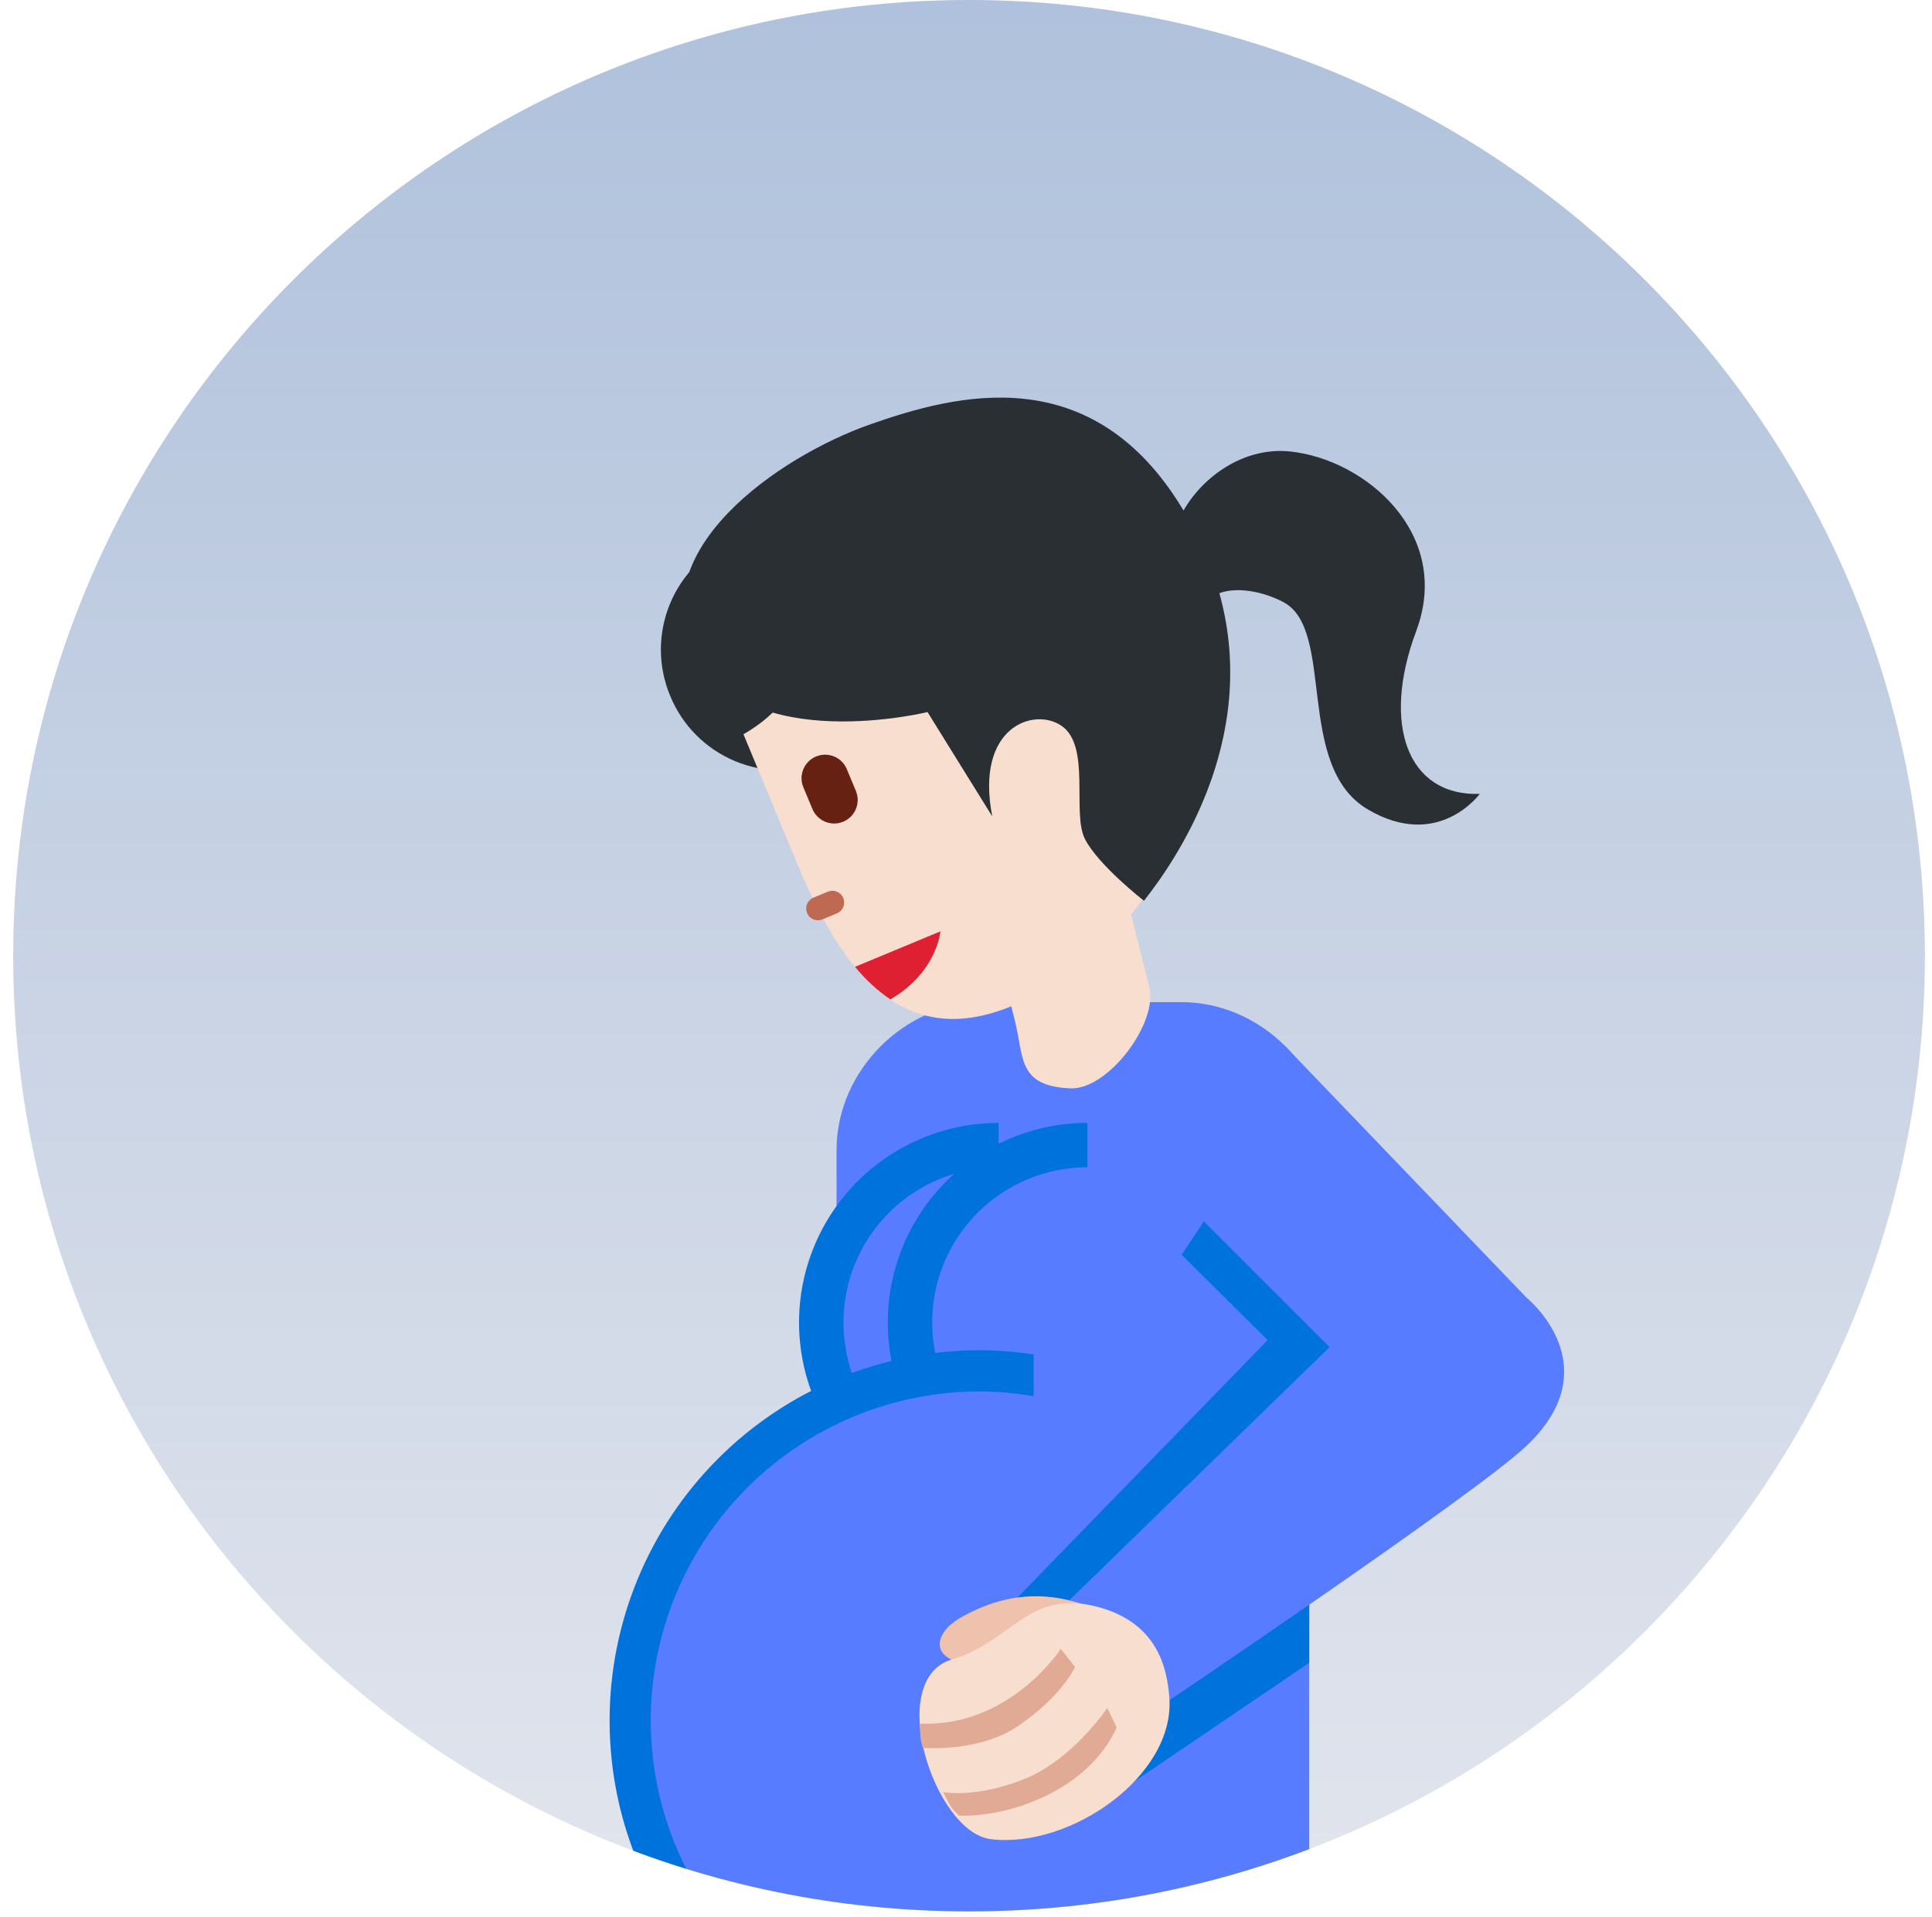
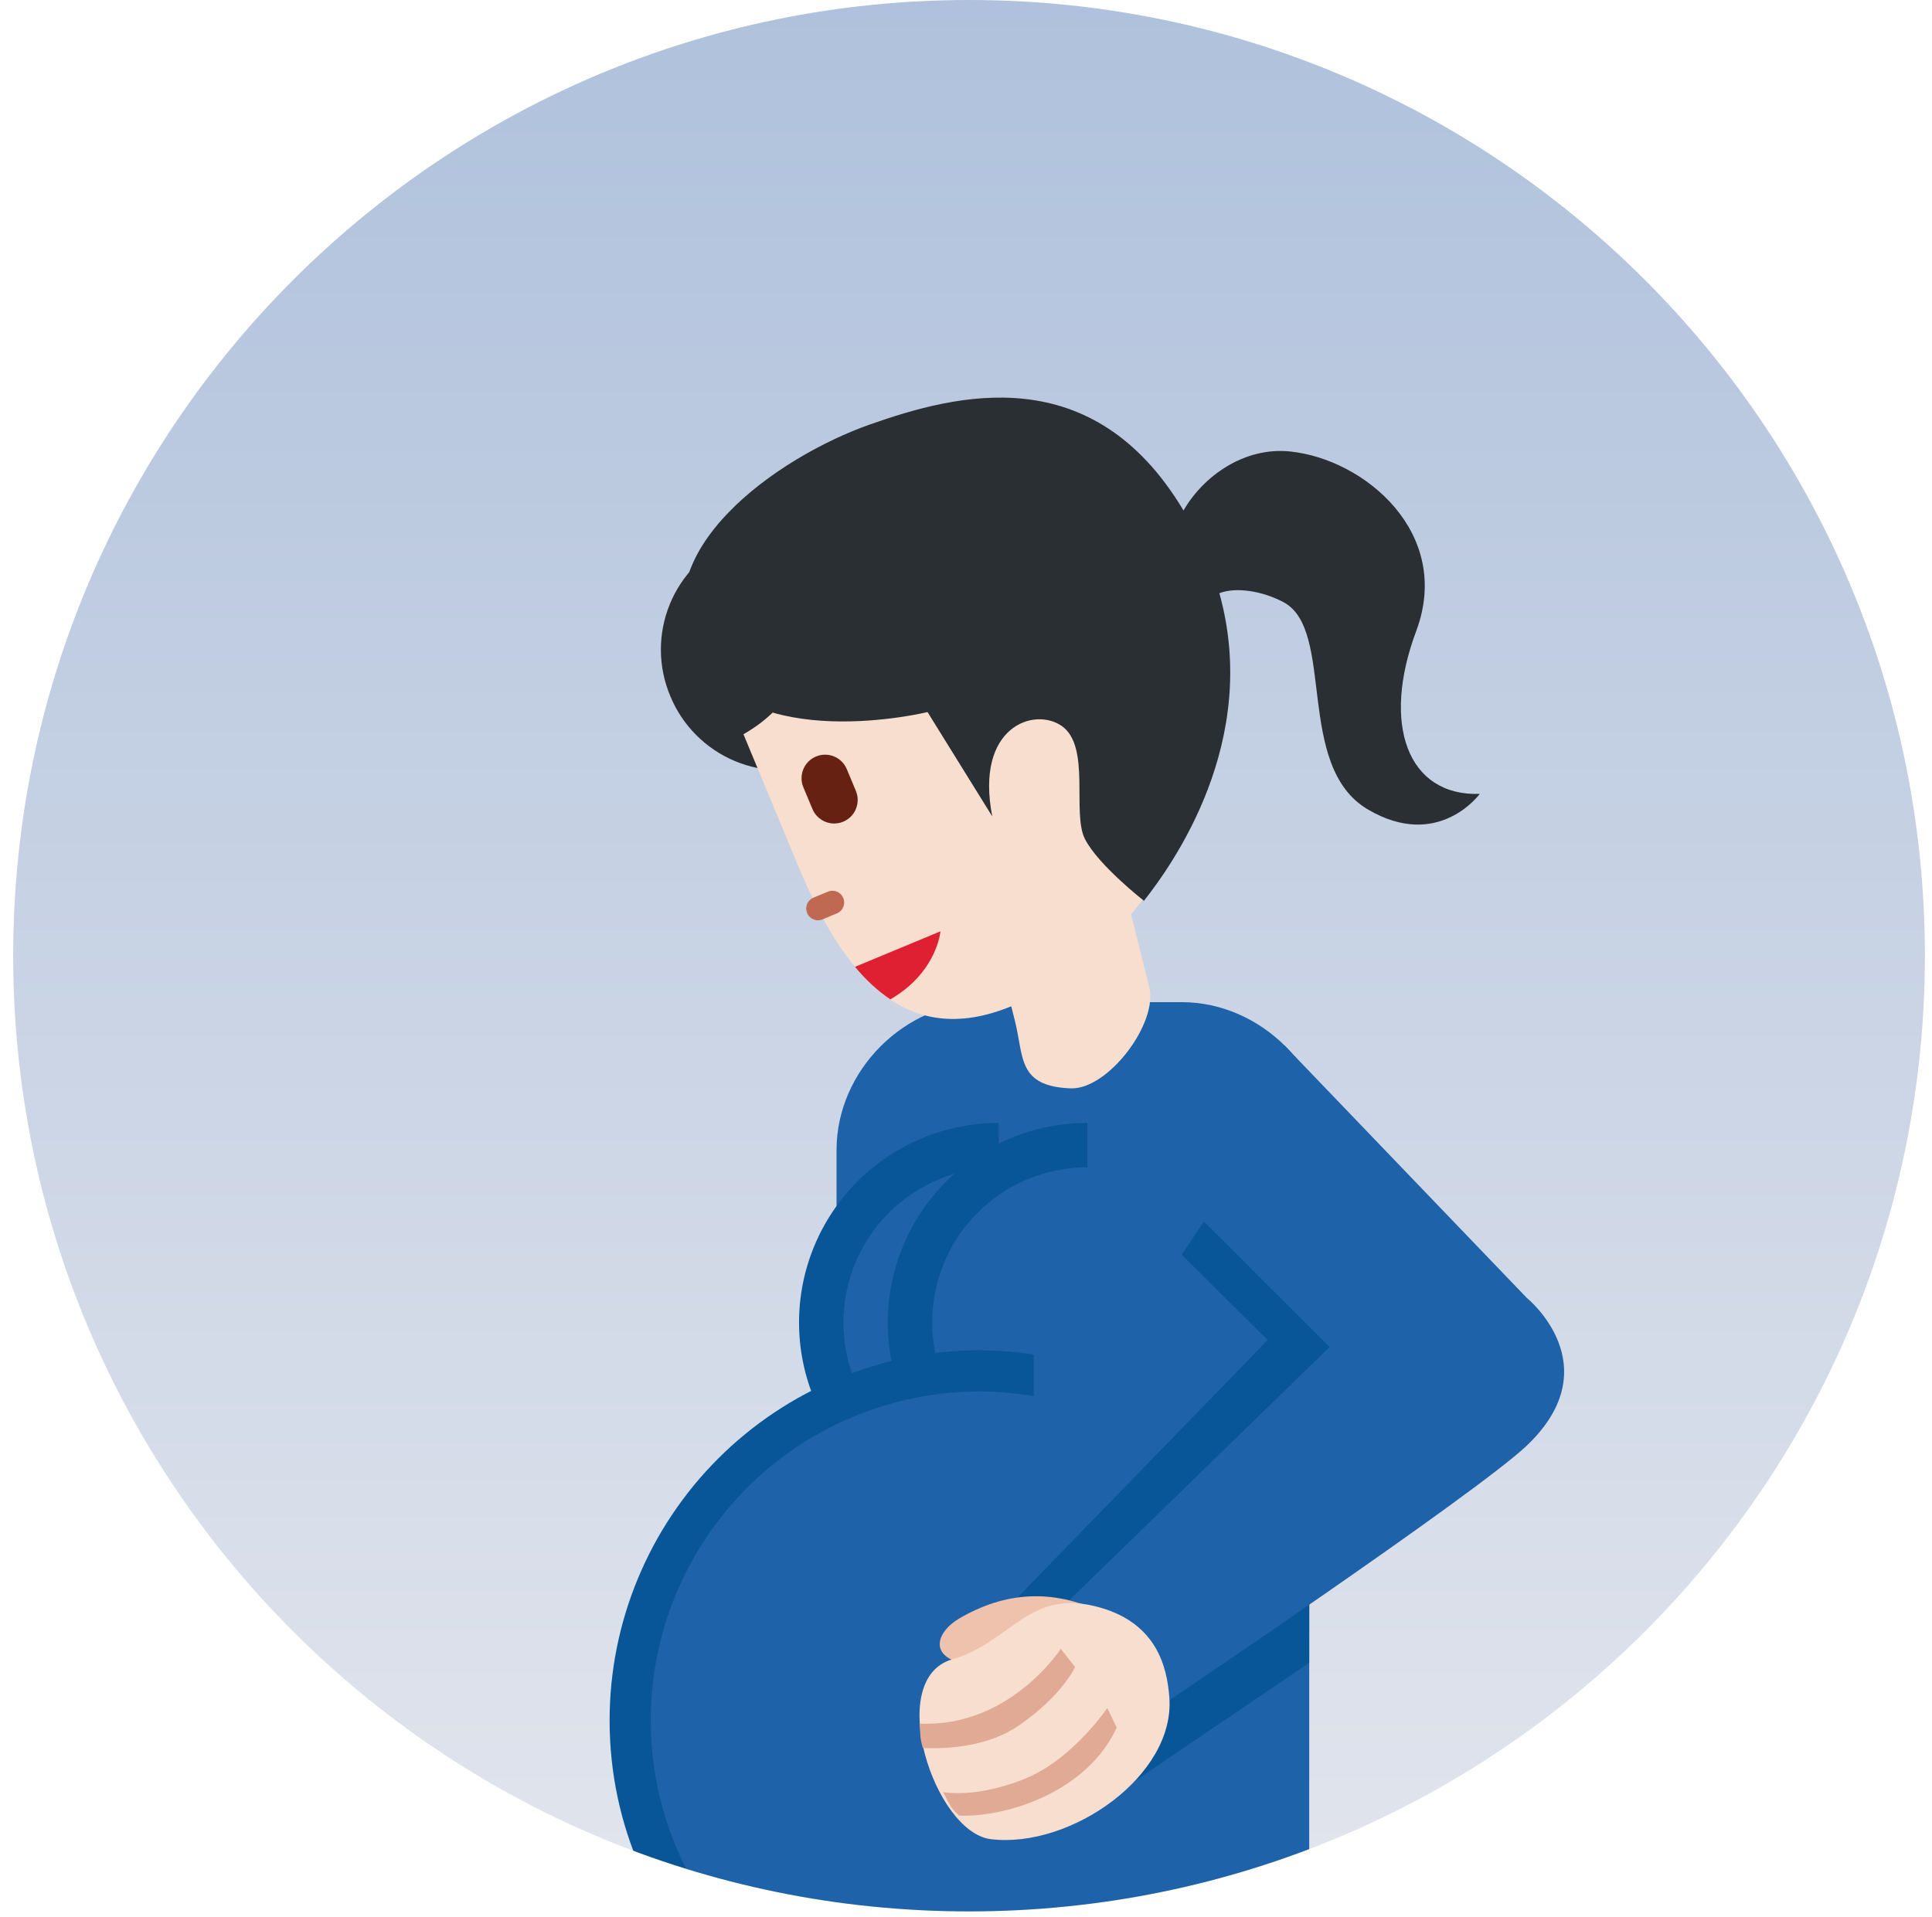
- <svg xmlns="http://www.w3.org/2000/svg" width="127" height="126" viewBox="0 0 127 126" fill="none">
+ <svg xmlns="http://www.w3.org/2000/svg" width="127px" height="126px" viewBox="0 0 127 126" fill="none" transform="rotate(0) scale(1, 1)">
  <circle cx="63.7" cy="62.833" r="62.833" fill="url(#paint0_linear_4741_2340)" />
  <mask id="mask0_4741_2340" style="mask-type:alpha" maskUnits="userSpaceOnUse" x="0" y="0" width="127" height="126">
    <circle cx="63.7" cy="62.833" r="62.833" fill="url(#paint1_linear_4741_2340)" />
  </mask>
  <g mask="url(#mask0_4741_2340)">
-     <path d="M77.671 65.887H64.711C59.481 65.887 54.99 70.381 54.99 75.607V130.695H86.062V104.576L87.394 99.466V75.607C87.394 70.378 82.9 65.887 77.671 65.887Z" fill="#577CFF" />
-     <path d="M65.649 73.826C62.169 73.826 58.831 75.209 56.369 77.67C53.908 80.131 52.525 83.469 52.525 86.95C52.525 90.431 53.908 93.769 56.369 96.23C58.831 98.691 62.169 100.074 65.649 100.074V73.826Z" fill="#0072DB" />
-     <path d="M65.651 76.742C62.944 76.742 60.347 77.818 58.433 79.732C56.519 81.646 55.443 84.242 55.443 86.95C55.443 89.657 56.519 92.253 58.433 94.167C60.347 96.082 62.944 97.157 65.651 97.157V76.742Z" fill="#577CFF" />
-     <path d="M71.483 73.826C68.002 73.826 64.664 75.209 62.203 77.67C59.742 80.131 58.359 83.469 58.359 86.95C58.359 90.431 59.742 93.769 62.203 96.23C64.664 98.691 68.002 100.074 71.483 100.074V73.826Z" fill="#0072DB" />
-     <path d="M71.483 76.742C68.776 76.742 66.179 77.818 64.265 79.732C62.351 81.646 61.275 84.242 61.275 86.95C61.275 89.657 62.351 92.253 64.265 94.167C66.179 96.082 68.776 97.157 71.483 97.157V76.742Z" fill="#577CFF" />
-     <path d="M47.608 130.695H68.472V89.136C67.132 88.902 65.775 88.78 64.415 88.772C57.959 88.772 51.767 91.336 47.202 95.901C42.637 100.467 40.072 106.658 40.072 113.115C40.072 120.032 42.971 126.262 47.608 130.695Z" fill="#0072DB" />
-     <path d="M67.952 78.699V91.796C66.783 91.593 65.6 91.486 64.414 91.478C61.573 91.478 58.759 92.037 56.134 93.124C53.508 94.212 51.123 95.805 49.114 97.815C47.105 99.824 45.511 102.209 44.424 104.835C43.336 107.46 42.777 110.274 42.777 113.115C42.778 116.555 43.599 119.945 45.175 123.002C46.75 126.06 49.032 128.698 51.833 130.695H83.027V70.422L67.952 78.699Z" fill="#577CFF" />
-     <path d="M84.427 72.367L98.571 87.282L86.066 100.438L86.06 109.321L74.569 117.119L66.867 105.048L83.33 88.104L77.675 82.496L84.427 72.367Z" fill="#0072DB" />
-     <path d="M84.423 68.721L100.359 85.327C100.359 85.327 105.891 89.783 100.359 95.047C97.037 98.206 76.222 112.225 76.222 112.225L69.742 105.744L87.398 88.567L77.675 78.846L84.423 68.721Z" fill="#577CFF" />
-     <path d="M72.447 105.996C69.169 104.436 66.06 104.651 63.054 106.41C61.616 107.253 61.03 108.828 63.231 109.35C65.442 109.866 72.447 105.996 72.447 105.996Z" fill="#EEC2AD" />
-     <path d="M76.866 111.589C77.271 116.737 70.374 121.546 65.142 120.919C61.403 120.47 58.148 110.396 62.584 109.098C66.539 107.944 67.633 104.351 72.325 105.692C76.052 106.76 76.717 109.612 76.866 111.589Z" fill="#F7DECE" />
-     <path d="M73.406 113.58L72.788 112.294C72.788 112.294 70.539 115.639 67.413 116.931C65.042 117.899 63.044 117.995 61.997 117.823C62.446 118.678 62.455 118.824 63.044 119.369C66.302 119.483 71.507 117.736 73.406 113.58ZM66.94 113.466C69.827 111.489 70.67 109.599 70.67 109.599L69.728 108.406C69.728 108.406 66.389 113.586 60.463 113.32C60.507 114.044 60.448 114.184 60.661 114.924C61.457 114.951 64.595 115.07 66.94 113.466Z" fill="#E0AA94" />
-     <path d="M58.573 39.729C58.975 40.684 59.184 41.708 59.189 42.744C59.195 43.78 58.996 44.806 58.604 45.765C58.212 46.724 57.636 47.596 56.907 48.332C56.178 49.068 55.311 49.653 54.356 50.053C53.398 50.448 52.372 50.65 51.336 50.648C50.3 50.646 49.274 50.439 48.318 50.041C47.361 49.642 46.493 49.059 45.762 48.324C45.031 47.59 44.452 46.718 44.059 45.76C43.657 44.805 43.448 43.78 43.443 42.744C43.439 41.709 43.638 40.682 44.03 39.723C44.422 38.764 45 37.892 45.729 37.156C46.459 36.421 47.326 35.836 48.281 35.436C49.239 35.042 50.265 34.84 51.301 34.842C52.336 34.844 53.361 35.05 54.317 35.449C55.273 35.848 56.141 36.431 56.871 37.166C57.602 37.9 58.18 38.771 58.573 39.729Z" fill="#292F33" />
-     <path d="M74.352 60.114C77.86 55.929 79.954 50.58 78.155 46.258L75.18 39.092C59.099 45.147 52.482 36.838 52.482 36.838C52.482 36.838 55.631 44.415 48.871 48.273L52.467 56.929C55.407 63.998 59.414 69.061 66.475 66.159L66.714 67.11C67.314 69.493 66.874 71.421 70.382 71.555C72.835 71.648 76.148 67.268 75.547 64.885L74.352 60.114Z" fill="#F7DECE" />
-     <path d="M93.095 41.487C95.498 35.065 89.715 30.183 84.792 29.681C81.805 29.378 79.111 31.282 77.798 33.563C71.817 23.548 62.869 25.907 57.176 27.911C51.145 30.034 42.174 36.278 45.694 42.989C49.215 49.702 60.971 46.815 60.971 46.815L65.226 53.674C64.076 47.771 67.996 46.453 69.807 47.739C71.715 49.096 70.449 53.444 71.318 55.159C72.187 56.873 75.197 59.224 75.197 59.224C77.046 56.873 82.882 48.789 80.155 38.999C81.283 38.576 82.978 38.862 84.346 39.576C87.822 41.382 85.083 50.376 89.919 53.219C94.553 55.946 97.271 52.196 97.271 52.196C92.523 52.353 90.799 47.626 93.095 41.487Z" fill="#292F33" />
-     <path d="M54.982 60.064L54.084 60.437C53.989 60.479 53.888 60.502 53.785 60.504C53.682 60.506 53.579 60.487 53.484 60.449C53.388 60.411 53.301 60.355 53.227 60.282C53.154 60.21 53.095 60.124 53.056 60.029C53.016 59.934 52.996 59.831 52.996 59.728C52.996 59.625 53.017 59.523 53.058 59.429C53.098 59.334 53.157 59.248 53.231 59.176C53.305 59.105 53.393 59.048 53.489 59.011L54.39 58.638C54.484 58.593 54.587 58.569 54.691 58.565C54.796 58.561 54.9 58.579 54.997 58.617C55.094 58.654 55.183 58.711 55.258 58.784C55.333 58.857 55.392 58.944 55.432 59.041C55.472 59.137 55.492 59.241 55.491 59.345C55.49 59.45 55.468 59.553 55.425 59.648C55.383 59.744 55.322 59.83 55.246 59.901C55.17 59.973 55.08 60.028 54.982 60.064Z" fill="#BF6952" />
+     <path d="M77.671 65.887H64.711C59.481 65.887 54.99 70.381 54.99 75.607V130.695H86.062V104.576L87.394 99.466V75.607C87.394 70.378 82.9 65.887 77.671 65.887Z" fill="#1E63A9" />
+     <path d="M65.649 73.826C62.169 73.826 58.831 75.209 56.369 77.67C53.908 80.131 52.525 83.469 52.525 86.95C52.525 90.431 53.908 93.769 56.369 96.23C58.831 98.691 62.169 100.074 65.649 100.074V73.826Z" fill="#085697" />
+     <path d="M65.651 76.742C62.944 76.742 60.347 77.818 58.433 79.732C56.519 81.646 55.443 84.242 55.443 86.95C55.443 89.657 56.519 92.253 58.433 94.167C60.347 96.082 62.944 97.157 65.651 97.157V76.742Z" fill="#1E63A9" />
+     <path d="M71.483 73.826C68.002 73.826 64.664 75.209 62.203 77.67C59.742 80.131 58.359 83.469 58.359 86.95C58.359 90.431 59.742 93.769 62.203 96.23C64.664 98.691 68.002 100.074 71.483 100.074V73.826Z" fill="#085697" />
+     <path d="M71.483 76.742C68.776 76.742 66.179 77.818 64.265 79.732C62.351 81.646 61.275 84.242 61.275 86.95C61.275 89.657 62.351 92.253 64.265 94.167C66.179 96.082 68.776 97.157 71.483 97.157V76.742Z" fill="#1E63A9" />
+     <path d="M47.608 130.695H68.472V89.136C67.132 88.902 65.775 88.78 64.415 88.772C57.959 88.772 51.767 91.336 47.202 95.901C42.637 100.467 40.072 106.658 40.072 113.115C40.072 120.032 42.971 126.262 47.608 130.695Z" fill="#085697" />
+     <path d="M67.952 78.699V91.796C66.783 91.593 65.6 91.486 64.414 91.478C61.573 91.478 58.759 92.037 56.134 93.124C53.508 94.212 51.123 95.805 49.114 97.815C47.105 99.824 45.511 102.209 44.424 104.835C43.336 107.46 42.777 110.274 42.777 113.115C42.778 116.555 43.599 119.945 45.175 123.002C46.75 126.06 49.032 128.698 51.833 130.695H83.027V70.422L67.952 78.699Z" fill="#1E63A9" />
+     <path d="M84.427 72.367L98.571 87.282L86.066 100.438L86.06 109.321L74.569 117.119L66.867 105.048L83.33 88.104L77.675 82.496L84.427 72.367Z" fill="#085697" />
+     <path d="M84.423 68.721L100.359 85.327C100.359 85.327 105.891 89.783 100.359 95.047C97.037 98.206 76.222 112.225 76.222 112.225L69.742 105.744L87.398 88.567L77.675 78.846L84.423 68.721Z" fill="#1E63A9" />
+     <path d="M72.447 105.996C69.169 104.436 66.06 104.651 63.054 106.41C61.616 107.253 61.03 108.828 63.231 109.35C65.442 109.866 72.447 105.996 72.447 105.996Z" fill="#eec2ad" />
+     <path d="M76.866 111.589C77.271 116.737 70.374 121.546 65.142 120.919C61.403 120.47 58.148 110.396 62.584 109.098C66.539 107.944 67.633 104.351 72.325 105.692C76.052 106.76 76.717 109.612 76.866 111.589Z" fill="#f7dece" />
+     <path d="M73.406 113.58L72.788 112.294C72.788 112.294 70.539 115.639 67.413 116.931C65.042 117.899 63.044 117.995 61.997 117.823C62.446 118.678 62.455 118.824 63.044 119.369C66.302 119.483 71.507 117.736 73.406 113.58ZM66.94 113.466C69.827 111.489 70.67 109.599 70.67 109.599L69.728 108.406C69.728 108.406 66.389 113.586 60.463 113.32C60.507 114.044 60.448 114.184 60.661 114.924C61.457 114.951 64.595 115.07 66.94 113.466Z" fill="#e0aa94" />
+     <path d="M58.573 39.729C58.975 40.684 59.184 41.708 59.189 42.744C59.195 43.78 58.996 44.806 58.604 45.765C58.212 46.724 57.636 47.596 56.907 48.332C56.178 49.068 55.311 49.653 54.356 50.053C53.398 50.448 52.372 50.65 51.336 50.648C50.3 50.646 49.274 50.439 48.318 50.041C47.361 49.642 46.493 49.059 45.762 48.324C45.031 47.59 44.452 46.718 44.059 45.76C43.657 44.805 43.448 43.78 43.443 42.744C43.439 41.709 43.638 40.682 44.03 39.723C44.422 38.764 45 37.892 45.729 37.156C46.459 36.421 47.326 35.836 48.281 35.436C49.239 35.042 50.265 34.84 51.301 34.842C52.336 34.844 53.361 35.05 54.317 35.449C55.273 35.848 56.141 36.431 56.871 37.166C57.602 37.9 58.18 38.771 58.573 39.729Z" fill="#292f33" />
+     <path d="M74.352 60.114C77.86 55.929 79.954 50.58 78.155 46.258L75.18 39.092C59.099 45.147 52.482 36.838 52.482 36.838C52.482 36.838 55.631 44.415 48.871 48.273L52.467 56.929C55.407 63.998 59.414 69.061 66.475 66.159L66.714 67.11C67.314 69.493 66.874 71.421 70.382 71.555C72.835 71.648 76.148 67.268 75.547 64.885L74.352 60.114Z" fill="#f7dece" />
+     <path d="M93.095 41.487C95.498 35.065 89.715 30.183 84.792 29.681C81.805 29.378 79.111 31.282 77.798 33.563C71.817 23.548 62.869 25.907 57.176 27.911C51.145 30.034 42.174 36.278 45.694 42.989C49.215 49.702 60.971 46.815 60.971 46.815L65.226 53.674C64.076 47.771 67.996 46.453 69.807 47.739C71.715 49.096 70.449 53.444 71.318 55.159C72.187 56.873 75.197 59.224 75.197 59.224C77.046 56.873 82.882 48.789 80.155 38.999C81.283 38.576 82.978 38.862 84.346 39.576C87.822 41.382 85.083 50.376 89.919 53.219C94.553 55.946 97.271 52.196 97.271 52.196C92.523 52.353 90.799 47.626 93.095 41.487Z" fill="#292f33" />
+     <path d="M54.982 60.064L54.084 60.437C53.989 60.479 53.888 60.502 53.785 60.504C53.682 60.506 53.579 60.487 53.484 60.449C53.388 60.411 53.301 60.355 53.227 60.282C53.154 60.21 53.095 60.124 53.056 60.029C53.016 59.934 52.996 59.831 52.996 59.728C52.996 59.625 53.017 59.523 53.058 59.429C53.098 59.334 53.157 59.248 53.231 59.176C53.305 59.105 53.393 59.048 53.489 59.011L54.39 58.638C54.484 58.593 54.587 58.569 54.691 58.565C54.796 58.561 54.9 58.579 54.997 58.617C55.094 58.654 55.183 58.711 55.258 58.784C55.333 58.857 55.392 58.944 55.432 59.041C55.472 59.137 55.492 59.241 55.491 59.345C55.49 59.45 55.468 59.553 55.425 59.648C55.383 59.744 55.322 59.83 55.246 59.901C55.17 59.973 55.08 60.028 54.982 60.064Z" fill="#bf6952" />
    <path d="M55.424 54.024C55.045 54.181 54.621 54.181 54.242 54.024C53.864 53.868 53.563 53.568 53.406 53.19L52.808 51.758C52.65 51.379 52.65 50.953 52.807 50.574C52.963 50.194 53.264 49.893 53.643 49.736C54.022 49.578 54.448 49.578 54.828 49.734C55.207 49.891 55.508 50.192 55.666 50.571L56.261 52C56.339 52.188 56.38 52.389 56.38 52.593C56.38 52.796 56.34 52.998 56.263 53.186C56.185 53.374 56.071 53.545 55.927 53.689C55.783 53.833 55.612 53.947 55.424 54.024Z" fill="#662113" />
-     <path d="M56.205 63.566C56.914 64.426 57.69 65.143 58.526 65.703C61.603 63.927 61.819 61.232 61.819 61.232L56.351 63.504L56.205 63.566Z" fill="#DF1F32" />
+     <path d="M56.205 63.566C56.914 64.426 57.69 65.143 58.526 65.703C61.603 63.927 61.819 61.232 61.819 61.232L56.351 63.504L56.205 63.566Z" fill="#df1f32" />
  </g>
  <defs>
    <linearGradient id="paint0_linear_4741_2340" x1="63.7" y1="0" x2="63.7" y2="125.665" gradientUnits="userSpaceOnUse">
-       <stop stop-color="#AFC1DC" />
-       <stop offset="1" stop-color="#E2E5ED" />
+       <stop stop-color="#afc1dc" data-originalstopcolor="#afc1dc" />
+       <stop offset="1" stop-color="#e2e5ed" data-originalstopcolor="#e2e5ed" />
    </linearGradient>
    <linearGradient id="paint1_linear_4741_2340" x1="63.7" y1="0" x2="63.7" y2="125.665" gradientUnits="userSpaceOnUse">
-       <stop stop-color="#AFC1DC" />
-       <stop offset="1" stop-color="#E2E5ED" />
+       <stop stop-color="#afc1dc" data-originalstopcolor="#afc1dc" />
+       <stop offset="1" stop-color="#e2e5ed" data-originalstopcolor="#e2e5ed" />
    </linearGradient>
  </defs>
</svg>
